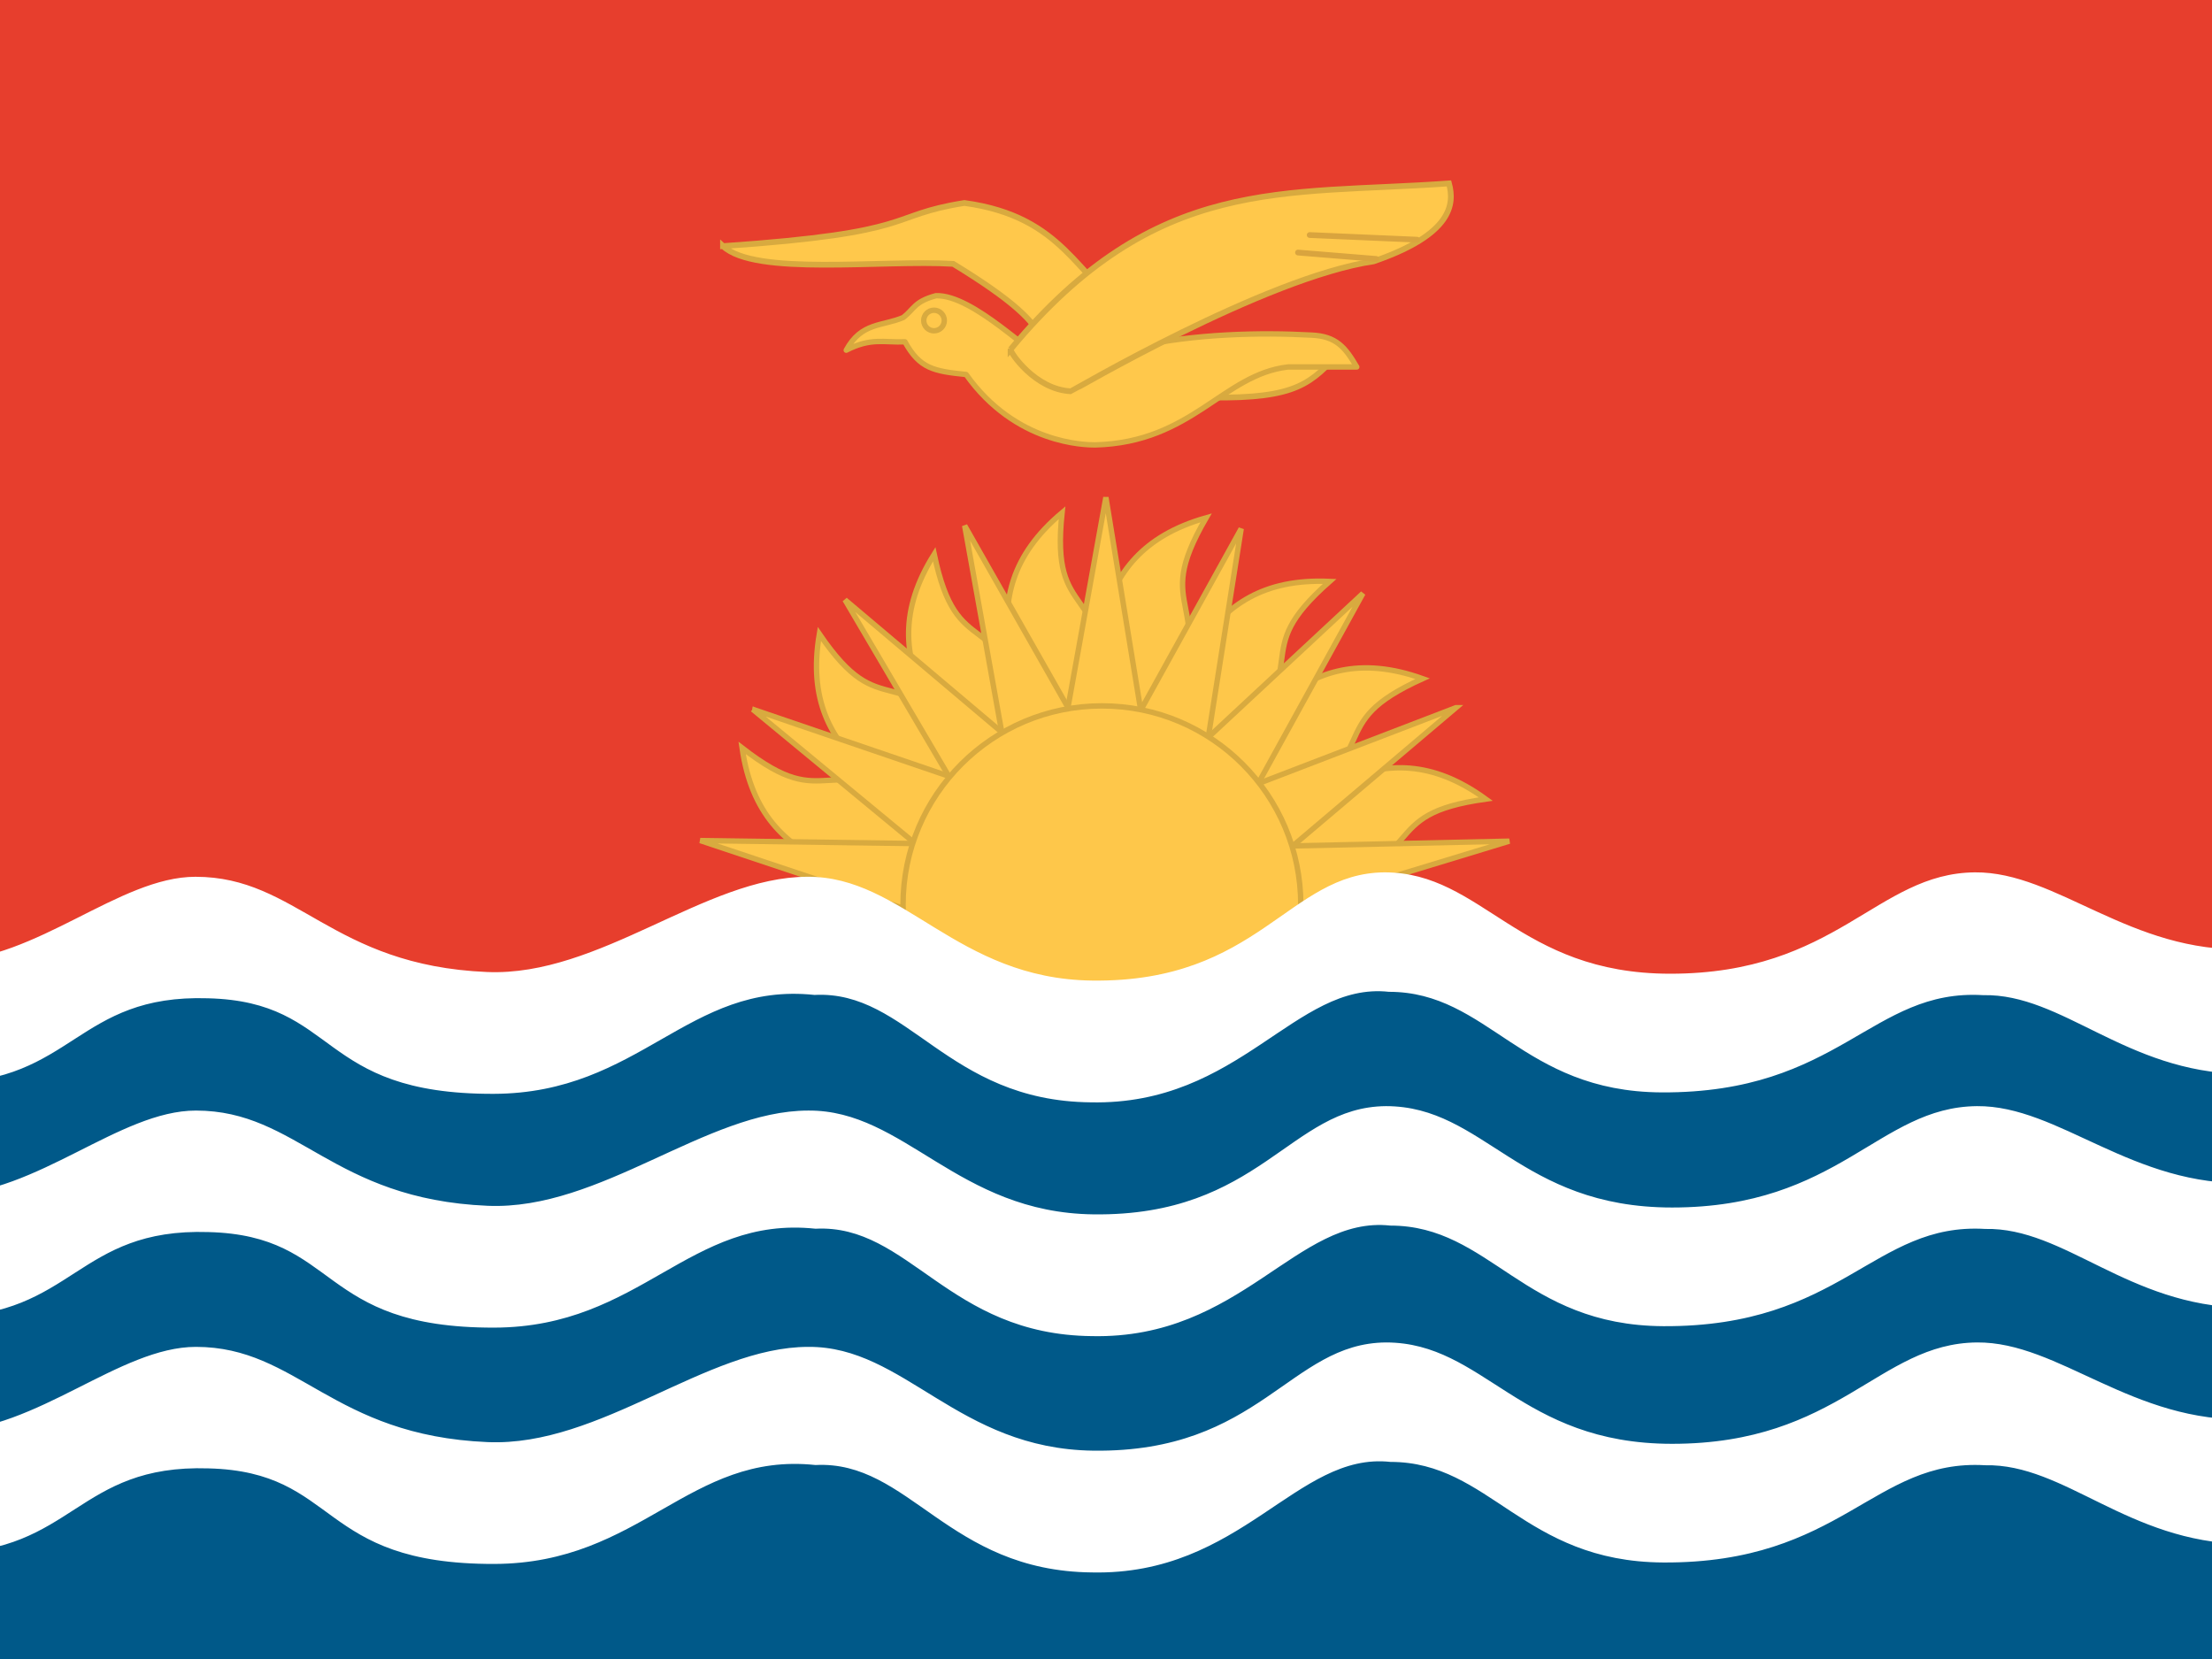
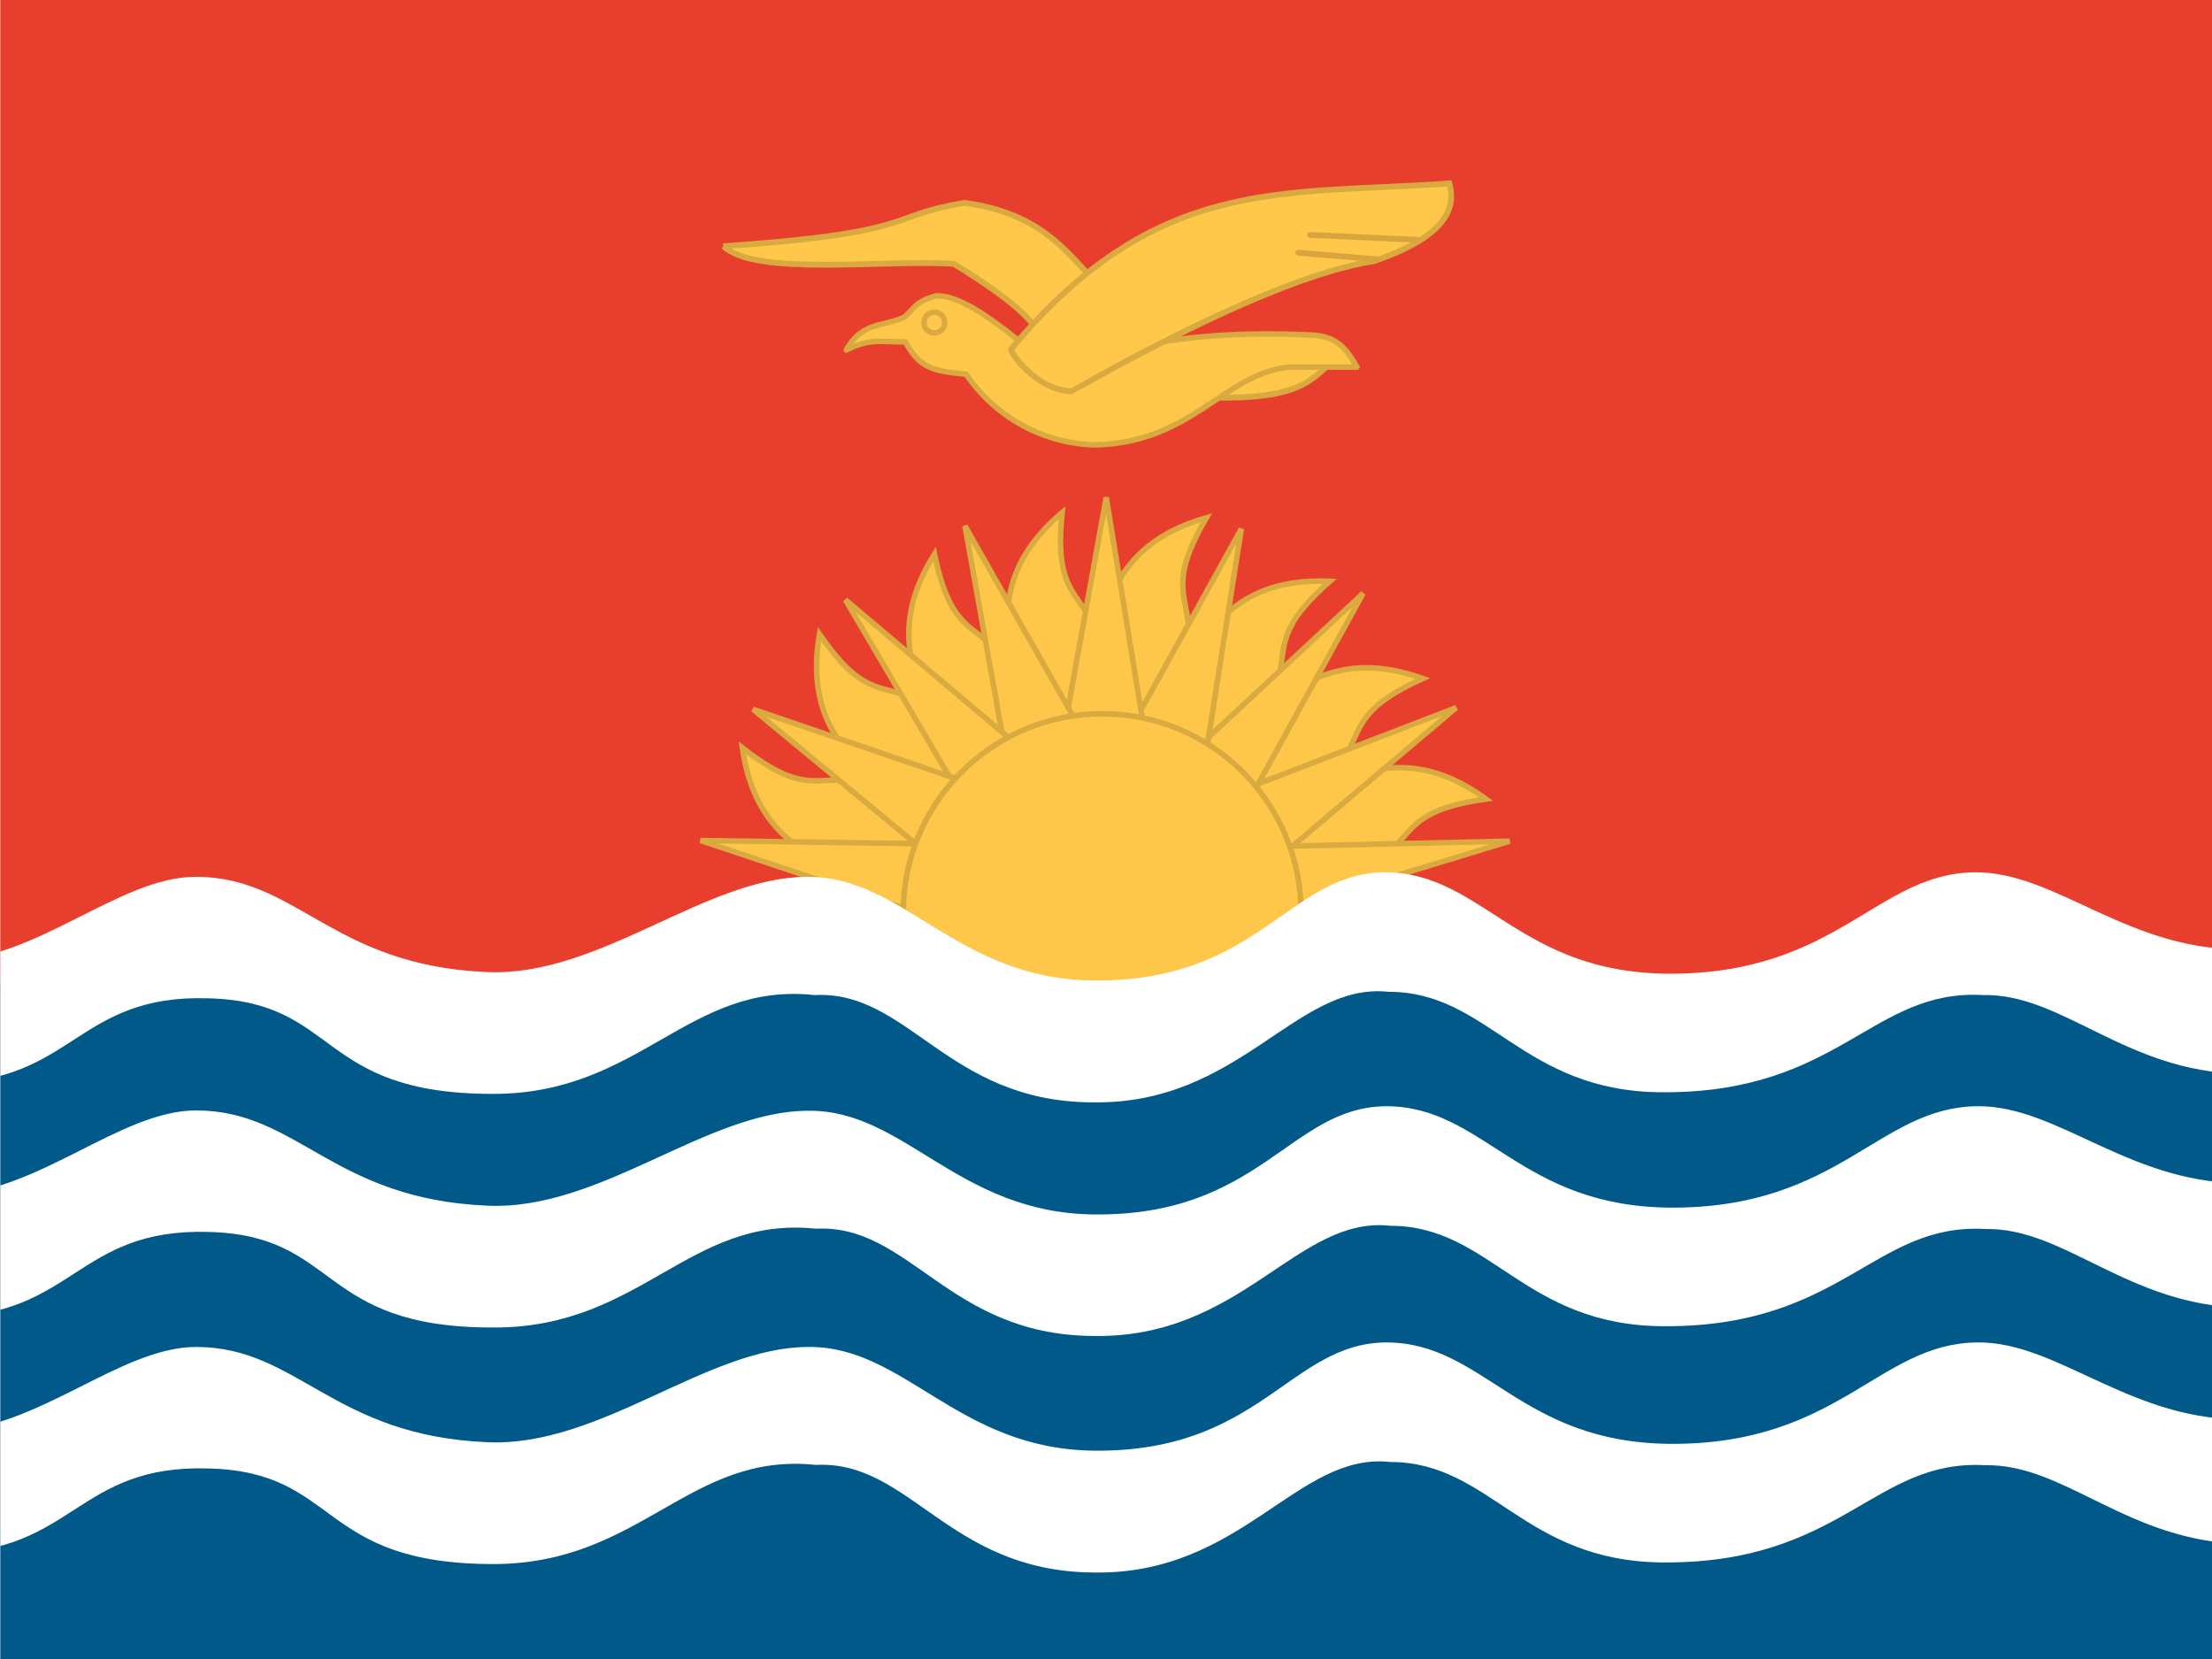
- <svg xmlns="http://www.w3.org/2000/svg" id="svg570" height="480" width="640" version="1.1">
-   <defs id="defs572">
-     <clipPath id="clipPath4927" clipPathUnits="userSpaceOnUse">
-       <rect id="rect4929" fill-opacity="0.67" height="512" width="682.67" y="-0" x="-86.325" />
+ <svg xmlns="http://www.w3.org/2000/svg" id="flag-icons-ki" viewBox="0 0 640 480">
+   <defs>
+     <clipPath id="a">
+       <path fill-opacity=".7" d="M-86.3 0h682.6v512H-86.3z" />
    </clipPath>
  </defs>
-   <g id="flag" clip-path="url(#clipPath4927)" transform="matrix(.9375 0 0 .9375 80.93 .000020415)">
-     <rect id="rect574" fill-rule="evenodd" height="306.49" width="835.79" y="-0" x="-164.28" stroke-width="1pt" fill="#e73e2d" />
-     <path id="path605" d="m204.3 282.11c-19.435-15.174-55.633-10.041-61.596-51.286 27.717 21.469 22.686-1.227 64.082 19.229l-2.486 32.057z" fill-rule="evenodd" stroke="#d8aa3f" stroke-width="1.665" fill="#fec74a" />
-     <path id="path564" d="m209.47 263.35c-13.852-20.398-49.882-26.602-42.922-67.69 19.807 28.928 21.971 5.782 55.109 37.936l-12.187 29.754z" fill-rule="evenodd" stroke="#d8aa3f" stroke-width="1.665" fill="#fec74a" />
-     <path id="path565" d="m215.77 250.01c-5.001-24.145-35.922-43.653-13.782-78.958 7.242 34.303 18.091 13.743 36.418 56.124l-22.637 22.834z" fill-rule="evenodd" stroke="#d8aa3f" stroke-width="1.665" fill="#fec74a" />
-     <path id="path566" d="m230.32 237.61c2.653-24.514-20.786-52.572 11.123-79.376-3.638 34.87 12.998 18.633 17.431 64.594l-28.553 14.782z" fill-rule="evenodd" stroke="#d8aa3f" stroke-width="1.665" fill="#fec74a" />
-     <path id="path567" d="m243.26 227.67c12.457-21.279 2.56-56.474 42.646-67.864-17.596 30.324 4.23 22.321-10.543 66.068l-32.103 1.796z" fill-rule="evenodd" stroke="#d8aa3f" stroke-width="1.665" fill="#fec74a" />
-     <path id="path568" d="m262.07 230.29c18.559-16.234 20.327-52.751 61.957-50.849-26.3 23.183-3.062 22.511-30.94 59.321l-31.017-8.471z" fill-rule="evenodd" stroke="#d8aa3f" stroke-width="1.665" fill="#fec74a" />
-     <path id="path569" d="m278.57 239.87c22.506-10.072 34.914-44.463 74.152-30.426-31.946 14.444-9.534 20.621-46.987 47.628l-27.165-17.202z" fill-rule="evenodd" stroke="#d8aa3f" stroke-width="1.665" fill="#fec74a" />
-     <path id="path570" d="m292.49 254.93c24.431-3.33 46.018-32.837 79.718-8.323-34.72 4.867-14.953 17.104-58.494 32.476l-21.224-24.152z" fill-rule="evenodd" stroke="#d8aa3f" stroke-width="1.665" fill="#fec74a" />
-     <path id="path598" d="m379.46 259.6-112.06 2.461 4.705 30.193 107.36-32.654z" fill-rule="evenodd" stroke="#d8aa3f" stroke-width="1.665" fill="#fec74a" />
-     <path id="path597" d="m363 218.41-103.84 39.859 17.386 33.373 86.458-73.232z" fill-rule="evenodd" stroke="#d8aa3f" stroke-width="1.665" fill="#fec74a" />
-     <path id="path596" d="m280.58 280.67 53.722-97.54-82.407 76.705 28.684 20.835z" fill-rule="evenodd" stroke="#d8aa3f" stroke-width="1.665" fill="#fec74a" />
-     <path id="path595" d="m279.46 272.63 17.268-109.47-53.811 97.285 36.543 12.187z" fill-rule="evenodd" stroke="#d8aa3f" stroke-width="1.665" fill="#fec74a" />
-     <path id="path594" d="m273.01 263.74-18.035-110.25-19.989 110.73 38.025-0.482z" fill-rule="evenodd" stroke="#d8aa3f" stroke-width="1.665" fill="#fec74a" />
-     <path id="path604" d="m263.68 254.29-52.292-92.072 20.095 111.92 32.197-19.845z" fill-rule="evenodd" stroke="#d8aa3f" stroke-width="1.665" fill="#fec74a" />
-     <path id="path603" d="m255.56 253.6-81.101-68.479 57.667 98.003 23.435-29.524z" fill-rule="evenodd" stroke="#d8aa3f" stroke-width="1.665" fill="#fec74a" />
-     <path id="path601" d="m145.95 218.89 87.069 71.891 13.387-37.606-100.46-34.285z" fill-rule="evenodd" stroke="#d8aa3f" stroke-width="1.665" fill="#fec74a" />
-     <path id="path600" d="m232.1 260.85-102.31-1.438 101.88 34.01 0.429-32.572z" fill-rule="evenodd" stroke="#d8aa3f" stroke-width="1.665" fill="#fec74a" />
-     <path id="path575" d="m429.77 602.07c0 24.163-19.588 43.751-43.751 43.751s-43.751-19.588-43.751-43.751 19.588-43.751 43.751-43.751 43.751 19.588 43.751 43.751z" fill-rule="evenodd" transform="matrix(1.4028 0 0 1.4028 -287.76 -565.36)" stroke="#d8aa3f" stroke-width="1.187" fill="#fec74a" />
-     <rect id="rect586" fill-rule="evenodd" height="208.6" width="839.9" y="303.4" x="-165.12" stroke-width="1pt" fill="#005989" />
-     <path id="path573" d="m-165.6 454c15.618 7.228 37.991 25.319 61.922 25.303 40.042-0.26 41.108-27.425 81.669-26.133 40.667 1.035 33.311 29.634 88.224 29.491 45.369-0.119 60.026-34.665 99.134-30.526 28.963-1.491 40.817 32.714 85.334 33.148 46.172 0.987 63.126-37.28 92.09-34.112 30.856 0 40.964 30.821 84.253 31.043 55.136 0.278 64.829-32.078 99.323-30.008 24.55-0.518 43.91 23.714 79.887 24.317 28.707 0.489 52.74-21.214 68.975-28.974l0.803-36.827c-17.015 6.327-42.386 27.073-67.756 27.301-36.509 1.336-59.094-23.946-84.464-23.718-30.397 0.273-42.51 31.284-94.076 31.284-47.109 0-57.918-31.284-88.316-31.284-29.712 0.228-38.815 34.026-90.253 33.4-41.96-0.505-58.31-32.262-88.023-32.034-31.499 0-64.072 30.881-98.951 29.39-48.14-2.034-58.541-29.39-90.041-29.39-23.542 0-48.948 25.635-77.309 26.062-28.206 0.434-59.892-25.508-62.827-26.062l0.402 38.33z" fill-rule="evenodd" fill="#fff" />
-     <path id="path578" d="m-165.6 381.07c15.618 7.228 37.991 25.319 61.922 25.303 40.042-0.26 41.108-27.425 81.669-26.133 40.667 1.035 33.311 29.634 88.224 29.491 45.369-0.119 60.026-34.665 99.134-30.526 28.963-1.491 40.817 32.714 85.334 33.148 46.172 0.987 63.126-37.28 92.09-34.112 30.856 0 40.964 30.821 84.253 31.043 55.136 0.278 64.829-32.078 99.323-30.008 24.55-0.518 43.91 23.714 79.887 24.317 28.707 0.489 52.74-21.214 68.975-28.974l0.803-36.827c-17.015 6.327-42.386 27.073-67.756 27.301-36.509 1.336-59.094-23.946-84.464-23.718-30.397 0.273-42.51 31.284-94.076 31.284-47.109 0-57.918-31.284-88.316-31.284-29.712 0.228-38.815 34.026-90.253 33.4-41.96-0.505-58.31-32.262-88.023-32.034-31.499 0-64.072 30.881-98.951 29.39-48.14-2.034-58.541-29.39-90.041-29.39-23.542 0-48.948 25.635-77.309 26.062-28.206 0.434-59.892-25.508-62.827-26.062l0.402 38.33z" fill-rule="evenodd" fill="#fff" />
-     <path id="path579" d="m-165.6 308.92c15.603 7.228 37.955 25.319 61.865 25.303 40.004-0.26 41.07-27.425 81.593-26.133 40.629 1.035 33.28 29.634 88.141 29.491 45.327-0.119 59.97-34.665 99.042-30.526 28.936-1.491 40.779 32.714 85.254 33.148 46.129 0.987 63.067-37.28 92.004-34.112 30.827 0 40.926 30.821 84.174 31.043 55.085 0.278 64.769-32.078 99.23-30.008 24.528-0.518 43.869 23.714 79.813 24.317 28.68 0.489 52.691-21.214 68.911-28.974l0.802-36.827c-17 6.327-42.346 27.073-67.693 27.301-36.475 1.336-59.038-23.946-84.385-23.718-30.369 0.273-42.471 31.284-93.988 31.284-47.065 0-57.864-31.284-88.234-31.284-29.684 0.228-38.779 34.026-90.169 33.4-41.921-0.505-58.255-32.262-87.941-32.034-31.47 0-64.012 30.881-98.859 29.39-48.095-2.034-58.486-29.39-89.957-29.39-23.52 0-48.903 25.635-77.237 26.062-28.15 0.44-59.81-25.5-62.74-26.06l0.401 38.33z" fill-rule="evenodd" fill="#fff" />
-     <path id="path587" d="m136.81 75.956c61.048-4.18 49.921-9.394 74.493-13.316 30.964 4.257 34.505 23.004 51.758 34.505 0 0-6.485 21.926-27.706 18.822-2.853-8.796 10.273-11.515-27.497-34.54-21.958-1.307-61.25 3.854-71.048-5.472z" fill-rule="evenodd" stroke="#d8aa3f" stroke-width="1.332pt" fill="#ffc84b" />
-     <path id="path591" d="m326.07 109.89-43.979 1.81v10.866c29.664 0.948 35.011-3.018 43.979-12.676z" fill-rule="evenodd" stroke="#d8aa3f" stroke-width="1.332pt" fill="#ffc84b" />
-     <path id="path590" stroke-linejoin="round" d="m174.84 108.07c7.665-3.92 11.477-2.321 18.118-2.579 4.57 8.278 8.882 9.054 18.885 10.089 15.263 21.472 36.735 21.73 39.839 21.73 29.923-0.777 39.409-21.73 59.501-24.059h21.214c-3.535-6.036-6.295-9.486-13.97-9.831-15.781-0.862-36.217-0.43-54.067 3.622l-25.094 6.209c-7.33-3.535-25.266-22.334-36.735-21.989-6.726 1.81-6.726 4.139-10.089 6.726-6.467 2.76-12.936 1.437-17.601 10.081z" fill-rule="evenodd" stroke="#d8aa3f" stroke-width="1.665" fill="#ffc84b" />
-     <path id="path589" d="m330.54 451.11c0 1.716-1.391 3.107-3.107 3.107-1.716 0-3.107-1.391-3.107-3.107s1.391-3.107 3.107-3.107c1.716 0 3.107 1.391 3.107 3.107z" fill-rule="evenodd" transform="matrix(1.0214 0 0 1.0214 -132.51 -361.85)" stroke="#d8aa3f" stroke-width="1.63" fill="#ffc84b" />
-     <path id="path588" d="m225.56 107.82c44.927-54.154 84.163-47.514 135.3-51.222 1.725 6.295 1.122 15.695-23.282 24.059-33.372 4.915-93.132 40.097-93.39 40.097-11.126-0.517-18.886-12.158-18.627-12.935z" fill-rule="evenodd" stroke="#d8aa3f" stroke-width="1.332pt" fill="#ffc84b" />
-     <path id="path592" d="m317.87 72.536 33.134 1.436" stroke="#d9a43e" stroke-linecap="round" stroke-width="1.332pt" fill="none" />
-     <path id="path593" d="m314.26 77.942 24.152 1.97" stroke="#d9a43e" stroke-linecap="round" stroke-width="1.332pt" fill="none" />
+   <g clip-path="url(#a)" transform="translate(81) scale(.9375)">
+     <path fill="#e73e2d" fill-rule="evenodd" d="M-164.3 0h835.8v306.5h-835.8z" />
+     <path fill="#fec74a" fill-rule="evenodd" stroke="#d8aa3f" stroke-width="1.7" d="M204.3 282.1c-19.4-15.2-55.6-10-61.6-51.3 27.7 21.5 22.7-1.2 64 19.3l-2.4 32z" />
+     <path fill="#fec74a" fill-rule="evenodd" stroke="#d8aa3f" stroke-width="1.7" d="M209.5 263.4c-13.9-20.4-50-26.6-43-67.7 19.9 28.9 22 5.7 55.2 37.9l-12.2 29.8z" />
+     <path fill="#fec74a" fill-rule="evenodd" stroke="#d8aa3f" stroke-width="1.7" d="M215.8 250c-5-24.1-36-43.6-13.8-79 7.2 34.4 18 13.8 36.4 56.2L215.8 250z" />
+     <path fill="#fec74a" fill-rule="evenodd" stroke="#d8aa3f" stroke-width="1.7" d="M230.3 237.6c2.7-24.5-20.8-52.6 11.1-79.4-3.6 34.9 13 18.7 17.5 64.6l-28.6 14.8z" />
+     <path fill="#fec74a" fill-rule="evenodd" stroke="#d8aa3f" stroke-width="1.7" d="M243.3 227.7c12.4-21.3 2.5-56.5 42.6-67.9-17.6 30.3 4.2 22.3-10.5 66l-32.1 1.9z" />
+     <path fill="#fec74a" fill-rule="evenodd" stroke="#d8aa3f" stroke-width="1.7" d="M262 230.3c18.6-16.2 20.4-52.8 62-50.9-26.3 23.2-3 22.5-31 59.4l-31-8.5z" />
+     <path fill="#fec74a" fill-rule="evenodd" stroke="#d8aa3f" stroke-width="1.7" d="M278.6 239.9c22.5-10.1 34.9-44.5 74.1-30.5-32 14.5-9.5 20.7-47 47.7l-27.1-17.2z" />
+     <path fill="#fec74a" fill-rule="evenodd" stroke="#d8aa3f" stroke-width="1.7" d="M292.5 255c24.4-3.4 46-33 79.7-8.4-34.7 4.9-15 17.1-58.5 32.5l-21.2-24.2z" />
+     <path fill="#fec74a" fill-rule="evenodd" stroke="#d8aa3f" stroke-width="1.7" d="m379.5 259.6-112.1 2.5 4.7 30.2 107.4-32.7z" />
+     <path fill="#fec74a" fill-rule="evenodd" stroke="#d8aa3f" stroke-width="1.7" d="m363 218.4-103.8 39.9 17.3 33.3 86.5-73.2z" />
+     <path fill="#fec74a" fill-rule="evenodd" stroke="#d8aa3f" stroke-width="1.7" d="m280.6 280.7 53.7-97.6-82.4 76.7 28.7 20.9z" />
+     <path fill="#fec74a" fill-rule="evenodd" stroke="#d8aa3f" stroke-width="1.7" d="m279.5 272.6 17.2-109.4-53.8 97.2 36.6 12.2z" />
+     <path fill="#fec74a" fill-rule="evenodd" stroke="#d8aa3f" stroke-width="1.7" d="m273 263.7-18-110.2-20 110.7 38-.5z" />
+     <path fill="#fec74a" fill-rule="evenodd" stroke="#d8aa3f" stroke-width="1.7" d="m263.7 254.3-52.3-92 20 111.8 32.3-19.8z" />
+     <path fill="#fec74a" fill-rule="evenodd" stroke="#d8aa3f" stroke-width="1.7" d="m255.6 253.6-81.1-68.5 57.6 98 23.5-29.5z" />
+     <path fill="#fec74a" fill-rule="evenodd" stroke="#d8aa3f" stroke-width="1.7" d="m146 218.9 87 71.9 13.4-37.6L146 218.9z" />
+     <path fill="#fec74a" fill-rule="evenodd" stroke="#d8aa3f" stroke-width="1.7" d="m232.1 260.9-102.3-1.5 101.9 34 .4-32.5z" />
+     <path fill="#fec74a" fill-rule="evenodd" stroke="#d8aa3f" stroke-width="1.7" d="M315.1 279.2a61.4 61.4 0 1 1-122.7 0 61.4 61.4 0 0 1 122.7 0z" />
+     <path fill="#005989" fill-rule="evenodd" d="M-165.1 303.4h839.9V512h-840z" />
+     <path fill="#fff" fill-rule="evenodd" d="M-165.6 454c15.6 7.2 38 25.3 62 25.3 40-.3 41-27.4 81.6-26.1 40.7 1 33.3 29.6 88.2 29.5 45.4-.2 60-34.7 99.2-30.6 29-1.5 40.8 32.7 85.3 33.2 46.2 1 63.1-37.3 92-34.1 31 0 41 30.8 84.3 31 55.2.3 64.9-32 99.3-30 24.6-.5 44 23.7 80 24.3 28.6.5 52.7-21.2 69-29l.7-36.8c-17 6.3-42.4 27.1-67.7 27.3-36.6 1.4-59.1-24-84.5-23.7-30.4.3-42.5 31.3-94 31.3-47.2 0-58-31.3-88.4-31.3-29.7.2-38.8 34-90.3 33.4-42-.5-58.3-32.3-88-32-31.5 0-64 30.9-99 29.4-48-2-58.5-29.4-90-29.4-23.5 0-49 25.6-77.3 26-28.2.5-59.9-25.5-62.8-26l.4 38.3zm0-73c15.6 7.3 38 25.4 62 25.4 40-.3 41-27.4 81.6-26.2 40.7 1 33.3 29.7 88.2 29.5 45.4 0 60-34.6 99.2-30.5 29-1.5 40.8 32.7 85.3 33.1 46.2 1 63.1-37.2 92-34 31 0 41 30.8 84.3 31 55.2.3 64.9-32 99.3-30 24.6-.5 44 23.7 80 24.3 28.6.5 52.7-21.2 69-29l.7-36.8c-17 6.3-42.4 27-67.7 27.3-36.6 1.3-59.1-24-84.5-23.7-30.4.3-42.5 31.3-94 31.3-47.2 0-58-31.3-88.4-31.3-29.7.2-38.8 34-90.3 33.4-42-.5-58.3-32.3-88-32-31.5 0-64 30.8-99 29.3-48-2-58.5-29.4-90-29.4-23.5 0-49 25.7-77.3 26.1-28.2.4-59.9-25.5-62.8-26l.4 38.3z" />
+     <path fill="#fff" fill-rule="evenodd" d="M-165.6 309c15.6 7.2 38 25.2 61.9 25.2 40-.2 41-27.4 81.6-26.1 40.6 1 33.2 29.6 88.1 29.5 45.3-.1 60-34.7 99-30.5 29-1.5 40.8 32.7 85.3 33.1 46.1 1 63-37.3 92-34.1 30.8 0 41 30.8 84.2 31 55 .3 64.7-32 99.2-30 24.5-.5 43.9 23.7 79.8 24.3 28.7.5 52.7-21.2 69-29l.7-36.8c-17 6.4-42.3 27.1-67.7 27.3-36.4 1.4-59-23.9-84.4-23.7-30.3.3-42.4 31.3-94 31.3-47 0-57.8-31.3-88.2-31.3-29.7.3-38.8 34-90.1 33.4-42-.5-58.3-32.2-88-32-31.5 0-64 30.9-98.8 29.4-48.1-2-58.5-29.4-90-29.4-23.5 0-48.9 25.6-77.2 26-28.2.5-59.8-25.4-62.8-26l.4 38.3z" />
+     <path fill="#ffc84b" fill-rule="evenodd" stroke="#d8aa3f" stroke-width="1.8" d="M136.8 76c61-4.2 50-9.4 74.5-13.4 31 4.3 34.5 23 51.8 34.5 0 0-6.5 22-27.7 18.9-2.9-8.8 10.2-11.6-27.5-34.6-22-1.3-61.3 3.9-71-5.4zm189.3 33.9-44 1.8v10.9c29.7 1 35-3 44-12.7z" />
+     <path fill="#ffc84b" fill-rule="evenodd" stroke="#d8aa3f" stroke-linejoin="round" stroke-width="1.7" d="M174.8 108c7.7-3.9 11.5-2.3 18.2-2.5 4.5 8.3 8.8 9 18.8 10a49.5 49.5 0 0 0 39.9 21.8c29.9-.8 39.4-21.7 59.5-24h21.2c-3.5-6-6.3-9.5-14-9.9-15.8-.8-36.2-.4-54 3.6l-25.1 6.3c-7.4-3.6-25.3-22.4-36.8-22-6.7 1.8-6.7 4.1-10 6.7-6.5 2.8-13 1.4-17.7 10z" />
+     <path fill="#ffc84b" fill-rule="evenodd" stroke="#d8aa3f" stroke-width="1.7" d="M205.1 99a3.2 3.2 0 1 1-6.3 0 3.2 3.2 0 0 1 6.3 0z" />
+     <path fill="#ffc84b" fill-rule="evenodd" stroke="#d8aa3f" stroke-width="1.8" d="M225.6 107.8c44.9-54.1 84.1-47.5 135.3-51.2 1.7 6.3 1 15.7-23.3 24-33.4 5-93.1 40.2-93.4 40.2-11.1-.6-18.9-12.2-18.6-13z" />
+     <path fill="none" stroke="#d9a43e" stroke-linecap="round" stroke-width="1.8" d="M317.9 72.5 351 74m-36.7 4 24.1 2" />
  </g>
</svg>
